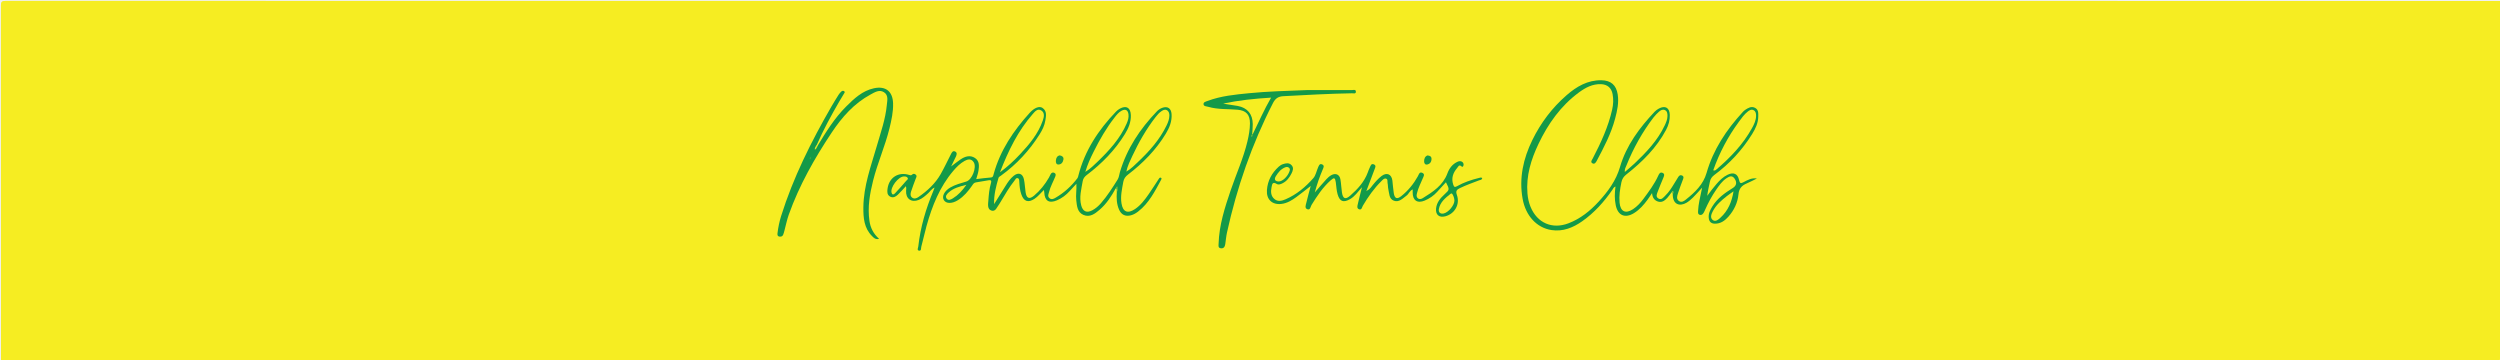
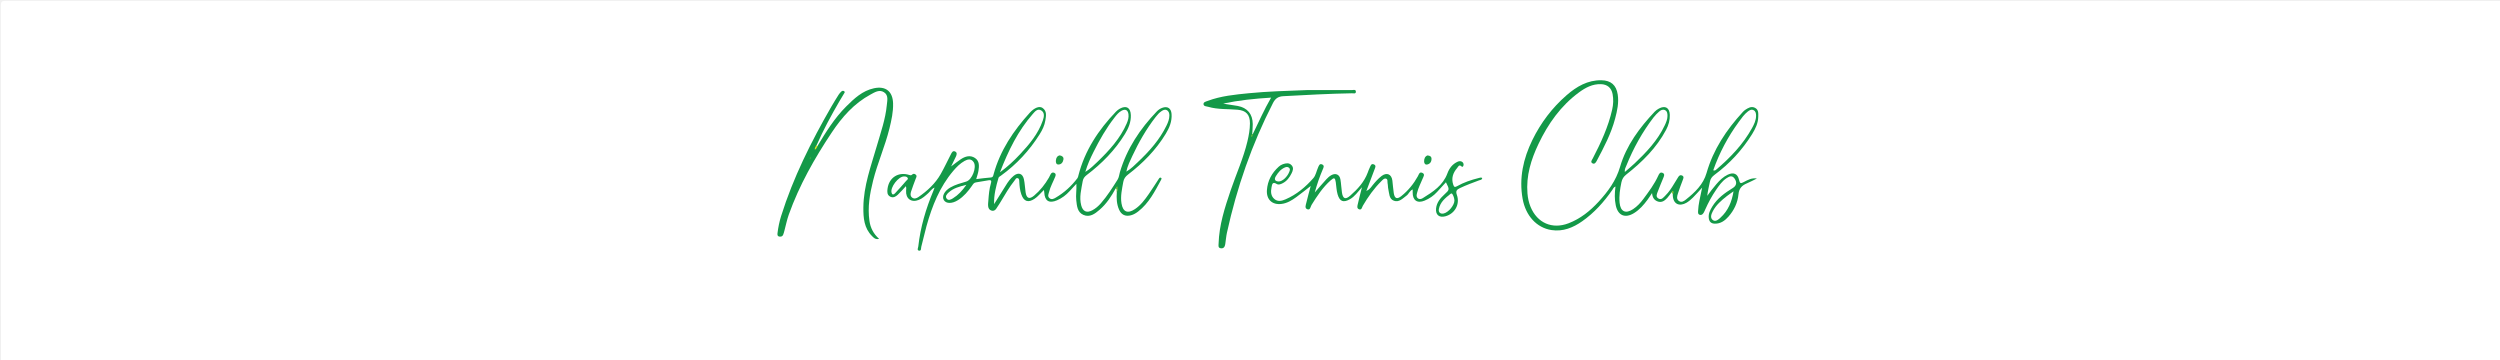
<svg xmlns="http://www.w3.org/2000/svg" version="1.1" id="Layer_1" x="0px" y="0px" width="612px" height="88.08px" viewBox="0 0 612 88.08" enable-background="new 0 0 612 88.08" xml:space="preserve">
  <g>
-     <path fill-rule="evenodd" clip-rule="evenodd" fill="#F6ED22" d="M0.24,88.32c0-29,0.004-58-0.023-87   C0.216,0.42,0.42,0.218,1.32,0.218C204.96,0.241,408.601,0.24,612.24,0.24c0.224,0.415,0.113,0.864,0.113,1.295   c0.006,28.479,0.007,56.958,0.004,85.436c-0.001,1.634,0.182,1.466-1.482,1.466c-203.11,0.001-406.221,0.001-609.332-0.004   C1.109,88.434,0.658,88.541,0.24,88.32z" />
-     <path fill-rule="evenodd" clip-rule="evenodd" fill="#FEFEFE" d="M0.24,88.32c0.599-0.013,1.198-0.036,1.797-0.036   c202.769-0.002,405.537-0.002,608.305-0.002c1.897,0,1.897,0,1.897-1.896c0-28.716,0-57.431,0-86.146   c0.502,0.266,0.225,0.729,0.226,1.08c0.017,16.6,0.015,33.2,0.015,49.8c0,12.16-0.011,24.32,0.023,36.479   c0.002,0.822-0.162,0.983-0.983,0.983C408.08,88.56,204.64,88.561,1.2,88.546C0.889,88.546,0.456,88.816,0.24,88.32z" />
-     <path fill-rule="evenodd" clip-rule="evenodd" fill="#139948" d="M273.134,46.101c-1.053,1.942-2.252,3.781-3.942,5.239   c-1.142,0.985-2.403,1.957-3.984,1.262c-1.471-0.648-1.58-2.158-1.739-3.575c-0.142-1.263,0.107-2.521,0.03-4.037   c-0.657,0.713-1.16,1.253-1.656,1.799c-0.872,0.958-1.884,1.726-3.076,2.241c-1.934,0.836-3.021,0.169-3.13-1.913   c-0.008-0.15-0.038-0.299-0.08-0.611c-0.838,0.779-1.459,1.612-2.323,2.175c-1.547,1.009-2.61,0.647-3.216-1.111   c-0.342-0.992-0.444-2.021-0.494-3.062c-0.016-0.335,0.027-0.796-0.422-0.901c-0.378-0.088-0.516,0.305-0.708,0.544   c-1.329,1.659-2.377,3.501-3.47,5.314c-0.103,0.171-0.19,0.354-0.314,0.509c-0.549,0.679-0.866,1.961-1.969,1.554   c-0.984-0.364-0.758-1.584-0.691-2.464c0.105-1.391,0.215-2.794,0.614-4.143c0.176-0.596,0.154-0.927-0.608-0.782   c-1.02,0.193-2.045,0.357-3.072,0.514c-0.512,0.078-0.704,0.483-0.952,0.839c-0.946,1.351-1.992,2.606-3.409,3.497   c-1.456,0.915-2.912,0.909-3.466-0.003c-0.556-0.917,0.119-2.24,1.571-3.082c1.224-0.709,2.579-1.063,3.918-1.461   c1.421-0.424,2.619-3.492,1.816-4.739c-0.589-0.916-1.438-0.753-2.22-0.319c-1.095,0.607-1.975,1.493-2.779,2.442   c-3.33,3.93-5.179,8.586-6.542,13.47c-0.471,1.691-0.826,3.415-1.291,5.108c-0.096,0.349,0.051,1.083-0.593,0.947   c-0.512-0.108-0.179-0.678-0.139-1.036c0.529-4.722,1.855-9.229,3.69-13.596c0.089-0.214,0.161-0.436,0.296-0.804   c-0.769,0.332-1.073,0.946-1.543,1.366c-0.717,0.64-1.418,1.301-2.329,1.66c-1.827,0.721-3.22-0.298-3.1-2.266   c0.02-0.314,0.091-0.627-0.047-1.104c-0.66,0.709-1.284,1.457-1.993,2.112c-0.5,0.461-1.127,0.835-1.853,0.452   c-0.787-0.416-0.745-1.184-0.656-1.901c0.343-2.774,2.674-4.258,5.331-3.403c0.25,0.081,0.44,0.15,0.646-0.053   c0.311-0.304,0.634-0.305,0.95-0.009c0.358,0.335,0.092,0.662-0.026,0.985c-0.382,1.049-0.804,2.086-1.138,3.151   c-0.152,0.484-0.229,1.074,0.242,1.453c0.518,0.416,1.095,0.199,1.561-0.121c2.186-1.509,4.122-3.287,5.448-5.616   c0.908-1.594,1.68-3.266,2.523-4.897c0.202-0.39,0.442-0.881,0.978-0.653c0.586,0.249,0.443,0.786,0.236,1.241   c-0.323,0.711-0.68,1.407-1.18,2.433c0.986-0.737,1.646-1.282,2.357-1.752c1.093-0.722,2.306-1.096,3.483-0.319   c1.135,0.75,1.032,1.994,0.848,3.159c-0.104,0.66-0.348,1.298-0.546,2.011c1.207-0.139,2.382-0.313,3.564-0.395   c0.581-0.041,0.599-0.444,0.698-0.806c1.593-5.813,4.854-10.645,8.851-15.041c1.105-1.215,2.348-1.714,3.113-1.189   c1.131,0.776,0.876,1.944,0.703,3.056c-0.194,1.248-0.742,2.358-1.405,3.412c-2.499,3.97-5.633,7.349-9.439,10.099   c-0.224,0.162-0.554,0.318-0.619,0.539c-0.602,2.083-1.169,4.179-1.084,6.452c0.947-1.509,1.908-3.008,2.836-4.527   c0.545-0.894,1.139-1.74,1.956-2.406c1.123-0.915,2.185-0.598,2.5,0.825c0.232,1.047,0.257,2.138,0.416,3.204   c0.225,1.503,0.914,1.796,2.077,0.823c1.482-1.239,2.671-2.742,3.638-4.417c0.14-0.242,0.255-0.498,0.376-0.75   c0.204-0.426,0.535-0.625,0.968-0.402c0.395,0.203,0.344,0.556,0.193,0.933c-0.504,1.258-1.192,2.445-1.518,3.773   c-0.119,0.485-0.404,1.01,0.085,1.459c0.542,0.497,1.118,0.155,1.555-0.102c2.088-1.227,3.853-2.839,5.319-4.768   c0.137-0.18,0.178-0.439,0.237-0.669c1.557-6.095,4.896-11.141,9.197-15.617c0.272-0.284,0.597-0.539,0.941-0.729   c1.583-0.875,2.629-0.244,2.696,1.567c0.063,1.718-0.571,3.212-1.436,4.624c-2.433,3.973-5.646,7.235-9.338,10.035   c-0.554,0.42-0.898,0.865-1.01,1.527c-0.331,1.963-0.896,3.911-0.364,5.926c0.394,1.489,1.336,1.925,2.7,1.207   c0.82-0.431,1.514-1.038,2.125-1.737c1.558-1.784,2.814-3.78,4.076-5.773c0.353-0.557,0.387-1.209,0.566-1.818   c1.7-5.772,4.934-10.612,9.062-14.908c0.365-0.379,0.797-0.664,1.292-0.85c1.307-0.49,2.195,0.107,2.296,1.499   c0.131,1.806-0.523,3.374-1.428,4.861c-2.4,3.948-5.585,7.181-9.232,9.972c-0.647,0.495-1.023,1.018-1.166,1.827   c-0.306,1.731-0.719,3.449-0.434,5.223c0.337,2.104,1.503,2.603,3.29,1.408c1.425-0.953,2.43-2.307,3.39-3.687   c0.844-1.213,1.631-2.466,2.445-3.701c0.133-0.202,0.283-0.442,0.56-0.274c0.224,0.135,0.092,0.343-0.004,0.521   c-1.522,2.813-2.967,5.681-5.576,7.708c-0.542,0.422-1.122,0.771-1.789,0.946c-1.358,0.355-2.354-0.119-2.919-1.414   c-0.592-1.355-0.636-2.789-0.54-4.237C273.545,46.29,273.533,46.246,273.134,46.101z" />
-     <path fill-rule="evenodd" clip-rule="evenodd" fill="#139948" d="M409.215,47.058c-0.362,0.477-0.688,0.989-1.096,1.422   c-0.589,0.624-1.272,1.163-2.212,0.872c-0.961-0.297-1.401-1.006-1.483-2.096c-0.369,0.549-0.718,1.112-1.111,1.644   c-0.932,1.26-1.954,2.435-3.308,3.268c-2.178,1.339-3.933,0.606-4.465-1.891c-0.319-1.5-0.286-3.019-0.065-4.62   c-0.467,0.152-0.58,0.544-0.783,0.837c-2.043,2.946-4.411,5.59-7.355,7.66c-2.247,1.581-4.713,2.592-7.53,2.165   c-3.619-0.548-6.329-3.505-7.07-7.644c-0.91-5.082,0.159-9.852,2.39-14.41c2.063-4.216,4.858-7.907,8.399-10.978   c2.417-2.096,5.13-3.703,8.505-3.641c2.338,0.042,3.63,1.18,3.986,3.483c0.313,2.027-0.124,3.977-0.639,5.915   c-0.973,3.66-2.72,6.984-4.483,10.3c-0.23,0.436-0.54,0.947-1.087,0.622c-0.53-0.315-0.1-0.796,0.088-1.156   c1.99-3.835,3.807-7.739,4.762-11.985c0.284-1.262,0.347-2.531,0.102-3.806c-0.29-1.515-1.29-2.36-2.833-2.417   c-2.081-0.076-3.809,0.851-5.398,2.021c-4.453,3.281-7.551,7.662-9.902,12.594c-1.826,3.827-3.062,7.809-2.706,12.135   c0.092,1.124,0.319,2.213,0.746,3.257c1.625,3.974,5.295,5.586,9.306,4.051c2.901-1.111,5.272-3.01,7.346-5.266   c2.302-2.503,4.275-5.142,5.274-8.562c1.529-5.232,4.753-9.548,8.465-13.484c0.297-0.314,0.671-0.579,1.054-0.783   c1.532-0.818,2.591-0.185,2.652,1.541c0.047,1.317-0.298,2.53-0.907,3.679c-2.354,4.436-5.851,7.867-9.736,10.931   c-0.683,0.538-1.036,1.103-1.207,1.934c-0.341,1.654-0.602,3.309-0.437,4.995c0.213,2.173,1.474,2.759,3.29,1.56   c1.015-0.67,1.83-1.561,2.545-2.522c1.333-1.795,2.674-3.592,3.613-5.643c0.202-0.443,0.452-0.977,1.039-0.74   c0.7,0.283,0.363,0.859,0.176,1.33c-0.428,1.074-0.905,2.13-1.3,3.217c-0.208,0.572-0.6,1.289,0.122,1.732   c0.773,0.475,1.241-0.243,1.711-0.699c0.867-0.841,1.517-1.852,2.136-2.882c0.33-0.548,0.68-1.083,1.005-1.633   c0.233-0.395,0.545-0.619,0.985-0.389c0.487,0.254,0.302,0.656,0.158,1.041c-0.416,1.122-0.861,2.235-1.212,3.378   c-0.18,0.588-0.407,1.294,0.216,1.779c0.651,0.509,1.283,0.046,1.744-0.32c2.204-1.756,4.249-3.681,5.058-6.509   c1.646-5.752,4.856-10.561,8.854-14.908c0.188-0.205,0.394-0.407,0.626-0.557c0.71-0.458,1.448-0.926,2.333-0.509   c0.953,0.45,0.857,1.368,0.844,2.194c-0.025,1.573-0.688,2.948-1.494,4.246c-2.433,3.915-5.512,7.25-9.214,9.988   c-0.635,0.469-0.988,0.963-1.137,1.707c-0.225,1.128-0.511,2.243-0.644,3.439c0.712-1.01,1.466-1.958,2.251-2.881   c0.782-0.92,1.641-1.757,2.74-2.289c1.432-0.692,2.469-0.266,2.797,1.282c0.196,0.926,0.465,0.873,1.166,0.5   c0.967-0.514,1.951-1.057,3.206-0.861c-0.816,0.399-1.616,0.84-2.454,1.19c-1.221,0.51-1.924,1.222-2.061,2.692   c-0.192,2.053-1.088,3.926-2.481,5.485c-0.868,0.971-1.896,1.718-3.305,1.693c-0.923-0.017-1.389-0.499-1.487-1.386   c-0.118-1.06,0.333-1.939,0.861-2.806c1.226-2.012,3.065-3.334,5.021-4.536c0.922-0.566,1.069-1.394,0.44-2.307   c-0.607-0.882-1.293-0.542-1.97-0.098c-1.098,0.719-1.818,1.786-2.547,2.836c-1.05,1.515-1.908,3.139-2.664,4.816   c-0.115,0.255-0.216,0.519-0.359,0.756c-0.213,0.354-0.49,0.687-0.955,0.569c-0.516-0.131-0.457-0.601-0.439-0.99   c0.074-1.645,0.492-3.232,0.815-4.837c0.038-0.189,0.08-0.379,0.177-0.838c-0.864,0.939-1.526,1.713-2.248,2.425   c-0.479,0.474-1.003,0.934-1.581,1.272c-1.663,0.974-3.382,0.46-3.367-2.092C409.556,47.293,409.691,47.006,409.215,47.058z" />
-     <path fill-rule="evenodd" clip-rule="evenodd" fill="#139948" d="M200.115,35.747c2.069-3.424,4.172-6.829,7.026-9.674   c1.957-1.951,3.983-3.868,6.816-4.468c2.862-0.607,4.587,0.768,4.669,3.698c0.059,2.092-0.395,4.129-0.891,6.148   c-1.068,4.346-2.919,8.449-4.006,12.79c-0.81,3.233-1.368,6.485-0.889,9.838c0.243,1.703,0.976,3.148,2.362,4.392   c-0.923,0.224-1.331-0.284-1.727-0.68c-1.953-1.949-2.144-4.444-2.123-7.008c0.045-5.287,1.886-10.174,3.326-15.154   c0.942-3.257,2.089-6.468,2.409-9.877c0.107-1.141,0.476-2.446-0.712-3.187c-1.132-0.707-2.244,0.021-3.252,0.565   c-4.054,2.187-7.007,5.546-9.507,9.299c-4.216,6.327-7.958,12.921-10.523,20.115c-0.455,1.274-0.713,2.618-1.068,3.928   c-0.094,0.346-0.179,0.697-0.322,1.023c-0.167,0.38-0.513,0.48-0.903,0.42c-0.492-0.075-0.514-0.456-0.469-0.821   c0.177-1.429,0.457-2.839,0.889-4.214c2.96-9.424,7.349-18.193,12.265-26.719c0.579-1.003,1.188-1.989,1.807-2.969   c0.188-0.298,0.431-0.573,0.695-0.809c0.175-0.156,0.447-0.221,0.668-0.053c0.285,0.216,0.048,0.429-0.06,0.615   c-0.36,0.622-0.748,1.228-1.109,1.85c-2.024,3.487-3.948,7.025-5.566,10.724c-0.079,0.09-0.089,0.181,0.009,0.26   C199.988,35.826,200.055,35.809,200.115,35.747z" />
-     <path fill-rule="evenodd" clip-rule="evenodd" fill="#139A48" d="M334.482,46.765c0.874-0.438,1.148-0.938,1.486-1.36   c0.679-0.845,1.389-1.666,2.249-2.321c1.259-0.958,2.429-0.457,2.635,1.103c0.136,1.029,0.174,2.073,0.344,3.096   c0.221,1.335,0.789,1.569,1.861,0.709c1.665-1.338,3.005-2.972,4.04-4.849c0.235-0.428,0.377-1.143,1.067-0.843   c0.773,0.336,0.29,0.952,0.097,1.431c-0.462,1.146-1.062,2.238-1.354,3.451c-0.112,0.465-0.271,0.948,0.168,1.338   c0.408,0.362,0.877,0.196,1.233-0.024c2.479-1.536,4.927-3.104,6.014-6.045c0.47-1.272,1.259-2.324,2.553-2.883   c0.713-0.308,1.414,0.069,1.415,0.726c0,0.307-0.221,0.708-0.455,0.483c-0.667-0.64-0.857,0.033-1.119,0.339   c-1.02,1.192-1.493,2.521-0.957,4.101c0.184,0.539,0.359,0.683,0.908,0.372c1.678-0.951,3.492-1.563,5.361-2.022   c0.268-0.066,0.531-0.2,0.812,0.002c-0.017,0.501-0.47,0.471-0.766,0.582c-1.569,0.592-3.143,1.16-4.662,1.883   c-0.829,0.395-1.106,0.736-0.763,1.7c0.813,2.273-0.525,4.617-2.839,5.218c-1.525,0.396-2.43-0.396-2.256-1.947   c0.163-1.455,1.03-2.476,2.046-3.412c1.278-1.178,1.279-1.177,0.369-2.98c-0.739,0.809-1.454,1.596-2.175,2.378   c-0.852,0.928-1.87,1.629-3.025,2.112c-1.821,0.761-2.979-0.049-2.946-2.031c0.004-0.198,0.001-0.397,0.001-0.704   c-0.751,0.334-0.952,1.11-1.509,1.517c-0.926,0.676-1.803,1.702-3.065,1.258c-1.253-0.441-1.139-1.801-1.394-2.858   c-0.11-0.463-0.064-0.963-0.173-1.426c-0.092-0.397,0.129-1.003-0.422-1.138c-0.453-0.111-0.799,0.323-1.103,0.623   c-1.804,1.783-3.25,3.836-4.531,6.017c-0.216,0.368-0.27,1.106-0.92,0.87c-0.647-0.235-0.395-0.899-0.291-1.377   c0.269-1.229,0.602-2.445,0.997-4.021c-1.072,1.206-1.784,2.271-2.927,2.918c-1.623,0.918-2.52,0.596-3.041-1.185   c-0.283-0.968-0.3-1.971-0.445-2.957c-0.165-1.115-0.394-1.225-1.235-0.481c-1.939,1.711-3.341,3.853-4.695,6.03   c-0.262,0.422-0.294,1.336-1.034,1.064c-0.723-0.266-0.369-1.049-0.243-1.596c0.303-1.312,0.676-2.606,1.072-4.105   c-1.271,0.987-2.37,1.882-3.514,2.717c-1.101,0.804-2.261,1.515-3.661,1.683c-2.265,0.271-3.705-1.099-3.547-3.375   c0.16-2.316,1.193-4.201,2.888-5.741c0.288-0.263,0.646-0.494,1.014-0.616c0.729-0.243,1.511-0.416,2.127,0.25   c0.601,0.647,0.315,1.367-0.006,2.013c-0.486,0.974-1.12,1.849-2.122,2.372c-0.469,0.243-1.023,0.497-1.488,0.212   c-1.088-0.668-1.145,0.115-1.288,0.819c-0.218,1.07-0.175,2.127,0.714,2.873c0.839,0.706,1.83,0.447,2.727,0.06   c2.693-1.163,4.901-3.012,6.803-5.19c0.598-0.684,0.76-1.74,1.155-2.611c0.188-0.415,0.355-1.027,0.999-0.738   c0.627,0.281,0.319,0.809,0.136,1.24c-0.746,1.761-1.389,3.557-1.946,5.624c1.046-1.198,1.93-2.245,2.855-3.254   c0.347-0.378,0.752-0.737,1.197-0.983c1.066-0.59,2.015-0.162,2.225,1.029c0.188,1.058,0.212,2.144,0.373,3.208   c0.234,1.548,0.844,1.819,2.029,0.777c1.805-1.588,3.44-3.343,4.295-5.669c0.151-0.412,0.301-0.828,0.495-1.221   c0.2-0.406,0.328-1.032,0.983-0.768c0.645,0.259,0.356,0.77,0.184,1.222C335.858,43.108,335.234,44.773,334.482,46.765z" />
-     <path fill-rule="evenodd" clip-rule="evenodd" fill="#139948" d="M320.194,22.042c3.105,0,6.904-0.008,10.703,0.014   c0.37,0.002,1.037-0.264,1.024,0.418c-0.01,0.557-0.609,0.355-0.977,0.361c-5.594,0.099-11.179,0.409-16.765,0.711   c-1.236,0.067-1.958,0.519-2.55,1.672c-5.172,10.08-8.842,20.684-11.27,31.732c-0.206,0.934-0.266,1.897-0.42,2.844   c-0.099,0.607-0.381,1.095-1.102,0.982c-0.693-0.108-0.537-0.68-0.523-1.144c0.135-4.535,1.514-8.793,2.953-13.03   c1.36-4.002,3.125-7.866,4.105-12.001c0.342-1.443,0.606-2.894,0.617-4.379c0.015-2.145-0.923-3.177-3.049-3.363   c-2.379-0.209-4.796-0.028-7.131-0.702c-0.451-0.13-1.117-0.103-1.185-0.619c-0.073-0.552,0.583-0.674,1.017-0.837   c3.255-1.222,6.683-1.543,10.101-1.881C310.316,22.367,314.911,22.248,320.194,22.042z" />
-     <path fill-rule="evenodd" clip-rule="evenodd" fill="#1C9D46" d="M259.427,38.032c0.636,0.119,0.99,0.443,0.904,1.002   c-0.104,0.679-0.508,1.238-1.241,1.239c-0.536,0.001-0.65-0.502-0.61-0.983C258.535,38.636,258.805,38.157,259.427,38.032z" />
-     <path fill-rule="evenodd" clip-rule="evenodd" fill="#169B47" d="M349.441,38.047c0.653,0.057,1.012,0.284,0.994,0.893   c-0.021,0.734-0.418,1.22-1.104,1.34c-0.466,0.082-0.707-0.324-0.71-0.765C348.617,38.847,348.834,38.286,349.441,38.047z" />
-     <path fill-rule="evenodd" clip-rule="evenodd" fill="#E2E625" d="M200.115,35.747c-0.136,0.342-0.252,0.699-0.639,0.913   c-0.085-0.497,0.201-0.812,0.443-1.143C199.984,35.594,200.05,35.67,200.115,35.747z" />
-     <path fill-rule="evenodd" clip-rule="evenodd" fill="#74BE37" d="M273.134,46.101c0.073-0.133,0.114-0.313,0.226-0.388   c0.23-0.154,0.241,0.069,0.237,0.208c-0.011,0.386,0.016,0.781-0.197,1.134C273.241,46.757,273.496,46.343,273.134,46.101z" />
-     <path fill-rule="evenodd" clip-rule="evenodd" fill="#89C534" d="M409.215,47.058c0.064-0.188,0.212-0.432,0.378-0.264   c0.209,0.211,0.055,0.515-0.108,0.75C409.395,47.382,409.305,47.22,409.215,47.058z" />
-     <path fill-rule="evenodd" clip-rule="evenodd" fill="#F7EE22" d="M275.721,42.013c0.313-1.443,0.907-2.612,1.457-3.792   c1.57-3.369,3.406-6.582,5.684-9.53c0.416-0.539,0.855-1.055,1.421-1.443c0.403-0.276,0.847-0.535,1.333-0.292   c0.521,0.261,0.654,0.795,0.65,1.328c-0.006,0.896-0.342,1.713-0.728,2.504c-1.67,3.426-4.165,6.212-6.896,8.802   C277.766,40.42,276.922,41.313,275.721,42.013z" />
-     <path fill-rule="evenodd" clip-rule="evenodd" fill="#F7EE22" d="M265.687,42.088c0.533-1.83,1.249-3.374,2.008-4.892   c1.48-2.961,3.116-5.833,5.162-8.451c0.491-0.627,0.989-1.26,1.713-1.645c0.928-0.493,1.552-0.168,1.682,0.878   c0.096,0.773-0.108,1.491-0.415,2.202c-1.599,3.708-4.26,6.608-7.105,9.364C267.832,40.417,266.929,41.301,265.687,42.088z" />
-     <path fill-rule="evenodd" clip-rule="evenodd" fill="#F7EE22" d="M244.791,42.177c2.073-5.351,4.427-10.156,8.021-14.262   c0.534-0.61,1.193-1.455,2.107-0.864c0.864,0.557,0.667,1.552,0.373,2.41c-1.117,3.259-3.272,5.832-5.576,8.29   C248.282,39.281,246.761,40.729,244.791,42.177z" />
-     <path fill-rule="evenodd" clip-rule="evenodd" fill="#F3ED23" d="M221.321,43.193c0.334-0.015,0.68,0.055,0.856,0.326   c0.24,0.369-0.179,0.563-0.36,0.772c-0.878,1.021-1.774,2.026-2.695,3.009c-0.282,0.301-0.673,0.546-0.863-0.127   C217.883,45.846,219.952,43.16,221.321,43.193z" />
-     <path fill-rule="evenodd" clip-rule="evenodd" fill="#F3EC23" d="M236.576,45.235c-1.029,1.464-2.024,2.531-3.292,3.31   c-0.462,0.283-1.091,0.643-1.523,0.099c-0.485-0.612,0.067-1.158,0.488-1.543C233.394,46.054,234.843,45.679,236.576,45.235z" />
-     <path fill-rule="evenodd" clip-rule="evenodd" fill="#F7EE22" d="M397.752,42.104c-0.069-0.724,0.208-1.134,0.382-1.565   c1.707-4.242,3.9-8.212,6.691-11.84c0.386-0.502,0.849-0.954,1.322-1.377c0.396-0.354,0.903-0.618,1.429-0.369   c0.584,0.276,0.629,0.876,0.622,1.451c-0.01,0.82-0.326,1.556-0.667,2.279c-1.735,3.686-4.482,6.575-7.388,9.333   C399.424,40.699,398.649,41.323,397.752,42.104z" />
-     <path fill-rule="evenodd" clip-rule="evenodd" fill="#F7EE22" d="M419.4,41.686c1.509-4.276,3.594-8.216,6.258-11.845   c0.662-0.902,1.296-1.832,2.191-2.529c0.415-0.324,0.888-0.618,1.427-0.341c0.525,0.269,0.608,0.791,0.612,1.338   c0.006,1.126-0.476,2.109-0.99,3.043c-2.21,4.017-5.341,7.253-8.799,10.201C419.907,41.718,419.698,41.809,419.4,41.686z" />
-     <path fill-rule="evenodd" clip-rule="evenodd" fill="#F6EE22" d="M424.367,46.832c-0.403,2.521-1.32,4.768-3.221,6.475   c-0.514,0.461-1.209,1.096-1.886,0.532c-0.673-0.559-0.325-1.415,0.02-2.093c0.797-1.563,2.101-2.679,3.453-3.738   C423.261,47.595,423.821,47.223,424.367,46.832z" />
-     <path fill-rule="evenodd" clip-rule="evenodd" fill="#39A841" d="M198.549,38.381c0.047,0.296-0.009,0.518-0.289,0.605   C198.069,38.638,198.384,38.532,198.549,38.381z" />
-     <path fill-rule="evenodd" clip-rule="evenodd" fill="#F5ED22" d="M356.042,49.124c-0.026,1.148-1.465,2.871-2.616,3.134   c-0.817,0.187-1.354-0.276-1.19-1.113c0.331-1.691,1.594-2.693,2.848-3.689c0.289-0.229,0.424-0.022,0.54,0.192   C355.87,48.107,356.03,48.596,356.042,49.124z" />
-     <path fill-rule="evenodd" clip-rule="evenodd" fill="#F3ED23" d="M313.02,44.426c-0.896-0.019-1.175-0.521-0.689-1.3   c0.555-0.888,1.19-1.705,2.2-2.13c0.35-0.148,0.687-0.204,1.01,0.065c0.36,0.301,0.208,0.631,0.082,0.978   C315.169,43.285,313.913,44.444,313.02,44.426z" />
-     <path fill-rule="evenodd" clip-rule="evenodd" fill="#F6EE22" d="M306.54,32.864c0.047-0.833,0.14-1.666,0.132-2.499   c-0.021-2.433-1.297-3.98-3.687-4.432c-1.167-0.221-2.355-0.325-3.538-0.581c3.782-0.798,7.604-1.202,11.72-1.452   c-1.741,2.995-3.038,6-4.487,8.933C306.634,32.844,306.587,32.854,306.54,32.864z" />
-     <path fill-rule="evenodd" clip-rule="evenodd" fill="#65B83A" d="M306.54,32.864c0.043-0.03,0.09-0.04,0.141-0.03   c-0.008,0.266-0.033,0.525-0.271,0.708C306.089,33.244,306.32,33.055,306.54,32.864z" />
+     <path fill="#FFFFFF" d="M0.24,88.319c0-29,0.004-58-0.023-87C0.216,0.42,0.42,0.218,1.32,0.218   C204.96,0.241,408.601,0.24,612.24,0.24c0.224,0.415,0.112,0.864,0.112,1.295c0.007,28.479,0.008,56.958,0.005,85.437   c-0.001,1.633,0.182,1.465-1.482,1.465c-203.11,0.002-406.221,0.002-609.332-0.004C1.109,88.435,0.658,88.541,0.24,88.319z" />
+     <path fill="#FEFEFE" d="M0.24,88.319c0.599-0.012,1.198-0.035,1.797-0.035c202.769-0.002,405.537-0.002,608.305-0.002   c1.897,0,1.897,0,1.897-1.896c0-28.716,0-57.431,0-86.146c0.502,0.266,0.225,0.729,0.226,1.08c0.018,16.6,0.016,33.2,0.016,49.8   c0,12.16-0.012,24.32,0.022,36.479c0.002,0.822-0.162,0.983-0.983,0.983C408.08,88.56,204.64,88.562,1.2,88.546   C0.889,88.546,0.456,88.815,0.24,88.319z" />
+     <path fill="#139948" d="M273.134,46.101c-1.053,1.942-2.252,3.781-3.942,5.239c-1.142,0.985-2.403,1.957-3.984,1.263   c-1.471-0.648-1.58-2.158-1.739-3.576c-0.142-1.262,0.107-2.521,0.03-4.036c-0.657,0.713-1.16,1.253-1.656,1.799   c-0.872,0.958-1.884,1.726-3.076,2.241c-1.934,0.836-3.021,0.169-3.13-1.913c-0.008-0.15-0.038-0.3-0.08-0.611   c-0.838,0.779-1.459,1.612-2.323,2.175c-1.547,1.01-2.61,0.647-3.216-1.111c-0.342-0.991-0.444-2.021-0.494-3.062   c-0.016-0.335,0.027-0.796-0.422-0.901c-0.378-0.088-0.516,0.305-0.708,0.544c-1.329,1.659-2.377,3.5-3.47,5.314   c-0.103,0.171-0.19,0.354-0.314,0.509c-0.549,0.68-0.866,1.961-1.969,1.555c-0.984-0.364-0.758-1.584-0.691-2.465   c0.105-1.391,0.215-2.793,0.614-4.143c0.176-0.596,0.154-0.927-0.608-0.782c-1.02,0.193-2.045,0.357-3.072,0.514   c-0.512,0.078-0.704,0.482-0.952,0.839c-0.946,1.351-1.992,2.606-3.409,3.497c-1.456,0.914-2.912,0.908-3.466-0.004   c-0.556-0.916,0.119-2.239,1.571-3.082c1.224-0.709,2.579-1.063,3.918-1.46c1.421-0.424,2.619-3.492,1.816-4.739   c-0.589-0.916-1.438-0.753-2.22-0.319c-1.095,0.607-1.975,1.493-2.779,2.442c-3.33,3.93-5.179,8.586-6.542,13.47   c-0.471,1.691-0.826,3.415-1.291,5.108c-0.096,0.349,0.051,1.083-0.593,0.947c-0.512-0.108-0.179-0.679-0.139-1.037   c0.529-4.722,1.855-9.229,3.69-13.596c0.089-0.214,0.161-0.436,0.296-0.804c-0.769,0.332-1.073,0.946-1.543,1.366   c-0.717,0.64-1.418,1.301-2.329,1.66c-1.827,0.721-3.22-0.299-3.1-2.267c0.02-0.313,0.091-0.627-0.047-1.104   c-0.66,0.709-1.284,1.456-1.993,2.112c-0.5,0.461-1.127,0.834-1.853,0.451c-0.787-0.416-0.745-1.184-0.656-1.9   c0.343-2.774,2.674-4.258,5.331-3.403c0.25,0.081,0.44,0.15,0.646-0.053c0.311-0.304,0.634-0.305,0.95-0.009   c0.358,0.335,0.092,0.662-0.026,0.985c-0.382,1.049-0.804,2.086-1.138,3.151c-0.152,0.483-0.229,1.073,0.242,1.452   c0.518,0.416,1.095,0.199,1.561-0.12c2.186-1.509,4.122-3.287,5.448-5.616c0.908-1.594,1.68-3.266,2.523-4.897   c0.202-0.39,0.442-0.881,0.978-0.653c0.586,0.249,0.443,0.786,0.236,1.241c-0.323,0.711-0.68,1.407-1.18,2.433   c0.986-0.737,1.646-1.282,2.357-1.752c1.093-0.722,2.306-1.096,3.483-0.319c1.135,0.75,1.032,1.994,0.848,3.159   c-0.104,0.66-0.348,1.298-0.546,2.011c1.207-0.139,2.382-0.313,3.564-0.395c0.581-0.041,0.599-0.444,0.698-0.806   c1.593-5.813,4.854-10.645,8.851-15.041c1.105-1.215,2.348-1.714,3.113-1.189c1.131,0.776,0.876,1.944,0.703,3.056   c-0.194,1.248-0.742,2.358-1.405,3.412c-2.499,3.97-5.633,7.349-9.439,10.099c-0.224,0.162-0.554,0.318-0.619,0.539   c-0.602,2.083-1.169,4.179-1.084,6.452c0.947-1.509,1.908-3.008,2.836-4.527c0.545-0.894,1.139-1.739,1.956-2.405   c1.123-0.915,2.185-0.598,2.5,0.825c0.232,1.047,0.257,2.138,0.416,3.203c0.225,1.504,0.914,1.797,2.077,0.824   c1.482-1.24,2.671-2.742,3.638-4.417c0.14-0.242,0.255-0.498,0.376-0.75c0.204-0.426,0.535-0.625,0.968-0.402   c0.395,0.203,0.344,0.556,0.193,0.933c-0.504,1.258-1.192,2.445-1.518,3.773c-0.119,0.484-0.404,1.01,0.085,1.459   c0.542,0.496,1.118,0.154,1.555-0.103c2.088-1.227,3.853-2.839,5.319-4.768c0.137-0.18,0.178-0.439,0.237-0.669   c1.557-6.095,4.896-11.141,9.197-15.617c0.272-0.284,0.597-0.539,0.941-0.729c1.583-0.875,2.629-0.244,2.696,1.567   c0.063,1.718-0.571,3.212-1.436,4.624c-2.433,3.973-5.646,7.235-9.338,10.035c-0.554,0.42-0.898,0.865-1.01,1.527   c-0.331,1.962-0.896,3.912-0.364,5.926c0.394,1.489,1.336,1.925,2.7,1.206c0.82-0.43,1.514-1.037,2.125-1.736   c1.558-1.784,2.814-3.779,4.076-5.773c0.353-0.557,0.387-1.209,0.566-1.818c1.7-5.772,4.934-10.612,9.062-14.908   c0.365-0.379,0.797-0.664,1.292-0.85c1.307-0.49,2.195,0.107,2.296,1.499c0.131,1.806-0.523,3.374-1.428,4.861   c-2.4,3.948-5.585,7.181-9.232,9.972c-0.647,0.495-1.023,1.018-1.166,1.828c-0.306,1.73-0.719,3.448-0.434,5.223   c0.337,2.104,1.503,2.604,3.29,1.408c1.425-0.953,2.43-2.308,3.39-3.688c0.844-1.213,1.631-2.466,2.445-3.701   c0.133-0.202,0.283-0.442,0.56-0.274c0.224,0.135,0.092,0.343-0.004,0.521c-1.522,2.813-2.967,5.681-5.576,7.708   c-0.542,0.422-1.122,0.771-1.789,0.946c-1.358,0.354-2.354-0.119-2.919-1.414c-0.592-1.354-0.636-2.789-0.54-4.237   C273.545,46.29,273.533,46.246,273.134,46.101z" />
+     <path fill="#139948" d="M409.215,47.058c-0.362,0.478-0.688,0.989-1.096,1.422c-0.589,0.625-1.272,1.164-2.212,0.873   c-0.961-0.297-1.401-1.006-1.483-2.097c-0.369,0.55-0.718,1.112-1.111,1.644c-0.932,1.261-1.953,2.436-3.308,3.269   c-2.178,1.339-3.933,0.606-4.465-1.892c-0.319-1.5-0.286-3.019-0.065-4.619c-0.467,0.152-0.58,0.544-0.782,0.837   c-2.043,2.946-4.411,5.59-7.355,7.659c-2.247,1.582-4.713,2.593-7.53,2.166c-3.619-0.549-6.329-3.506-7.069-7.645   c-0.91-5.082,0.158-9.852,2.39-14.41c2.063-4.216,4.858-7.907,8.399-10.978c2.417-2.096,5.13-3.703,8.505-3.641   c2.338,0.042,3.63,1.18,3.985,3.483c0.313,2.027-0.124,3.977-0.639,5.915c-0.973,3.66-2.72,6.984-4.483,10.3   c-0.229,0.437-0.54,0.947-1.087,0.622c-0.529-0.315-0.1-0.796,0.088-1.156c1.99-3.835,3.808-7.739,4.763-11.985   c0.284-1.262,0.347-2.531,0.102-3.806c-0.29-1.515-1.29-2.36-2.833-2.417c-2.081-0.076-3.809,0.851-5.397,2.021   c-4.453,3.281-7.552,7.662-9.902,12.594c-1.826,3.827-3.063,7.809-2.706,12.136c0.092,1.123,0.319,2.213,0.746,3.256   c1.625,3.975,5.295,5.586,9.306,4.052c2.901-1.111,5.272-3.011,7.347-5.267c2.302-2.502,4.274-5.142,5.273-8.562   c1.529-5.232,4.753-9.548,8.465-13.484c0.297-0.314,0.671-0.579,1.055-0.783c1.531-0.818,2.591-0.185,2.651,1.541   c0.047,1.317-0.298,2.53-0.907,3.679c-2.354,4.436-5.851,7.867-9.735,10.931c-0.684,0.538-1.036,1.103-1.207,1.934   c-0.341,1.654-0.603,3.31-0.438,4.996c0.213,2.172,1.475,2.758,3.29,1.56c1.016-0.67,1.83-1.562,2.545-2.522   c1.333-1.795,2.675-3.592,3.613-5.643c0.202-0.443,0.452-0.977,1.039-0.74c0.7,0.283,0.363,0.859,0.176,1.33   c-0.428,1.074-0.904,2.13-1.3,3.217c-0.208,0.572-0.6,1.289,0.122,1.732c0.773,0.475,1.241-0.243,1.711-0.699   c0.867-0.841,1.517-1.852,2.136-2.882c0.33-0.548,0.681-1.083,1.005-1.633c0.233-0.395,0.546-0.619,0.985-0.389   c0.487,0.254,0.302,0.656,0.158,1.041c-0.416,1.123-0.861,2.235-1.212,3.378c-0.181,0.588-0.407,1.293,0.216,1.778   c0.651,0.509,1.283,0.046,1.744-0.319c2.204-1.756,4.249-3.682,5.058-6.509c1.646-5.752,4.856-10.561,8.854-14.908   c0.188-0.205,0.394-0.407,0.626-0.557c0.71-0.458,1.448-0.926,2.333-0.509c0.953,0.45,0.856,1.368,0.844,2.194   c-0.025,1.573-0.688,2.948-1.494,4.246c-2.433,3.915-5.512,7.25-9.214,9.988c-0.635,0.469-0.988,0.963-1.137,1.707   c-0.226,1.128-0.511,2.243-0.645,3.438c0.712-1.01,1.466-1.957,2.251-2.881c0.782-0.919,1.642-1.756,2.74-2.289   c1.432-0.692,2.469-0.266,2.797,1.282c0.196,0.926,0.465,0.874,1.166,0.5c0.967-0.515,1.951-1.058,3.206-0.862   c-0.815,0.399-1.616,0.84-2.454,1.19c-1.221,0.51-1.924,1.223-2.061,2.692c-0.192,2.053-1.088,3.926-2.481,5.485   c-0.868,0.971-1.896,1.718-3.305,1.692c-0.923-0.017-1.389-0.499-1.487-1.386c-0.118-1.061,0.333-1.939,0.861-2.807   c1.226-2.012,3.064-3.334,5.021-4.535c0.922-0.566,1.069-1.395,0.44-2.307c-0.607-0.882-1.293-0.542-1.97-0.098   c-1.099,0.719-1.818,1.786-2.548,2.836c-1.05,1.515-1.907,3.14-2.663,4.815c-0.115,0.256-0.217,0.52-0.359,0.757   c-0.213,0.354-0.49,0.687-0.955,0.569c-0.516-0.132-0.457-0.602-0.438-0.99c0.073-1.646,0.491-3.232,0.814-4.838   c0.038-0.188,0.08-0.379,0.177-0.838c-0.863,0.939-1.525,1.713-2.248,2.426c-0.479,0.474-1.003,0.934-1.581,1.271   c-1.662,0.975-3.382,0.46-3.366-2.092C409.556,47.293,409.691,47.006,409.215,47.058z" />
+     <path fill="#139948" d="M200.115,35.747c2.069-3.424,4.172-6.829,7.026-9.674c1.957-1.951,3.983-3.868,6.816-4.468   c2.862-0.607,4.587,0.768,4.669,3.698c0.059,2.092-0.395,4.129-0.891,6.148c-1.068,4.346-2.919,8.449-4.006,12.79   c-0.81,3.232-1.368,6.484-0.889,9.838c0.243,1.703,0.976,3.148,2.362,4.393c-0.923,0.223-1.331-0.285-1.727-0.681   c-1.953-1.949-2.144-4.444-2.123-7.008c0.045-5.287,1.886-10.174,3.326-15.154c0.942-3.257,2.089-6.468,2.409-9.877   c0.107-1.141,0.476-2.446-0.712-3.187c-1.132-0.707-2.244,0.021-3.252,0.565c-4.054,2.187-7.007,5.546-9.507,9.299   c-4.216,6.327-7.958,12.921-10.523,20.115c-0.455,1.273-0.713,2.618-1.068,3.928c-0.094,0.346-0.179,0.697-0.322,1.023   c-0.167,0.38-0.513,0.48-0.903,0.42c-0.492-0.075-0.514-0.456-0.469-0.821c0.177-1.429,0.457-2.839,0.889-4.214   c2.96-9.424,7.349-18.193,12.265-26.719c0.579-1.003,1.188-1.989,1.807-2.969c0.188-0.298,0.431-0.573,0.695-0.809   c0.175-0.156,0.447-0.221,0.668-0.053c0.285,0.216,0.048,0.429-0.06,0.615c-0.36,0.622-0.748,1.228-1.109,1.85   c-2.024,3.487-3.948,7.025-5.566,10.724c-0.079,0.09-0.089,0.181,0.009,0.26C199.988,35.826,200.055,35.809,200.115,35.747z" />
+     <path fill="#139A48" d="M334.482,46.765c0.874-0.438,1.147-0.938,1.485-1.359c0.679-0.846,1.39-1.666,2.249-2.321   c1.259-0.958,2.429-0.457,2.635,1.103c0.137,1.029,0.175,2.073,0.345,3.096c0.221,1.335,0.789,1.569,1.86,0.709   c1.665-1.339,3.005-2.972,4.04-4.849c0.235-0.428,0.377-1.143,1.067-0.843c0.772,0.336,0.29,0.952,0.097,1.431   c-0.462,1.146-1.062,2.238-1.354,3.452c-0.112,0.465-0.271,0.947,0.168,1.338c0.408,0.361,0.877,0.195,1.232-0.024   c2.479-1.536,4.928-3.104,6.015-6.045c0.47-1.272,1.259-2.324,2.553-2.883c0.713-0.308,1.414,0.069,1.415,0.726   c0,0.307-0.221,0.708-0.455,0.483c-0.667-0.64-0.857,0.033-1.119,0.339c-1.02,1.192-1.493,2.521-0.957,4.101   c0.185,0.539,0.359,0.683,0.908,0.372c1.678-0.951,3.492-1.563,5.361-2.022c0.268-0.066,0.53-0.2,0.812,0.002   c-0.017,0.501-0.47,0.471-0.766,0.582c-1.569,0.592-3.144,1.161-4.662,1.883c-0.829,0.395-1.106,0.736-0.763,1.699   c0.813,2.273-0.525,4.617-2.84,5.219c-1.524,0.396-2.43-0.396-2.256-1.947c0.163-1.455,1.03-2.477,2.046-3.412   c1.278-1.178,1.279-1.177,0.369-2.979c-0.738,0.809-1.454,1.596-2.175,2.378c-0.852,0.928-1.87,1.629-3.025,2.111   c-1.82,0.762-2.979-0.049-2.945-2.03c0.004-0.198,0.001-0.397,0.001-0.704c-0.751,0.334-0.952,1.109-1.509,1.517   c-0.927,0.677-1.804,1.702-3.065,1.259c-1.253-0.441-1.139-1.802-1.394-2.858c-0.11-0.463-0.064-0.963-0.174-1.427   c-0.092-0.396,0.129-1.002-0.422-1.137c-0.453-0.111-0.799,0.323-1.103,0.623c-1.805,1.783-3.25,3.837-4.531,6.017   c-0.216,0.369-0.27,1.106-0.92,0.871c-0.647-0.235-0.396-0.899-0.291-1.377c0.269-1.229,0.602-2.445,0.997-4.021   c-1.072,1.206-1.784,2.271-2.927,2.918c-1.623,0.918-2.521,0.596-3.041-1.186c-0.283-0.967-0.301-1.971-0.445-2.957   c-0.165-1.114-0.394-1.225-1.235-0.48c-1.938,1.711-3.341,3.854-4.694,6.03c-0.263,0.422-0.294,1.336-1.034,1.063   c-0.723-0.266-0.369-1.049-0.243-1.596c0.303-1.313,0.676-2.605,1.072-4.105c-1.271,0.987-2.37,1.883-3.515,2.718   c-1.101,0.804-2.261,1.515-3.66,1.683c-2.266,0.271-3.705-1.099-3.548-3.375c0.16-2.316,1.193-4.201,2.889-5.741   c0.288-0.263,0.646-0.494,1.014-0.616c0.729-0.243,1.511-0.416,2.127,0.25c0.602,0.647,0.315,1.367-0.006,2.013   c-0.486,0.974-1.12,1.849-2.122,2.372c-0.469,0.243-1.023,0.497-1.488,0.212c-1.088-0.668-1.145,0.115-1.288,0.818   c-0.218,1.07-0.175,2.127,0.715,2.873c0.839,0.707,1.829,0.447,2.727,0.061c2.693-1.163,4.901-3.012,6.803-5.19   c0.599-0.684,0.76-1.74,1.155-2.611c0.188-0.415,0.354-1.027,0.999-0.738c0.627,0.281,0.319,0.809,0.136,1.24   c-0.746,1.761-1.389,3.557-1.946,5.624c1.047-1.198,1.931-2.245,2.855-3.254c0.347-0.378,0.752-0.737,1.197-0.983   c1.065-0.59,2.015-0.162,2.225,1.029c0.188,1.058,0.212,2.144,0.373,3.208c0.234,1.548,0.844,1.819,2.029,0.776   c1.805-1.588,3.439-3.343,4.295-5.668c0.15-0.412,0.301-0.828,0.495-1.221c0.2-0.406,0.328-1.032,0.982-0.768   c0.646,0.259,0.356,0.77,0.185,1.222C335.858,43.108,335.234,44.772,334.482,46.765z" />
+     <path fill="#139948" d="M320.194,22.042c3.104,0,6.903-0.008,10.703,0.014c0.369,0.002,1.036-0.264,1.023,0.418   c-0.01,0.557-0.609,0.355-0.977,0.361c-5.595,0.099-11.18,0.409-16.766,0.711c-1.235,0.067-1.958,0.519-2.55,1.672   c-5.172,10.08-8.842,20.684-11.27,31.732c-0.206,0.934-0.266,1.896-0.42,2.844c-0.099,0.607-0.381,1.096-1.102,0.982   c-0.693-0.108-0.537-0.68-0.523-1.145c0.135-4.535,1.514-8.793,2.953-13.029c1.36-4.002,3.125-7.867,4.105-12.001   c0.342-1.443,0.606-2.894,0.617-4.379c0.015-2.145-0.923-3.177-3.049-3.363c-2.379-0.209-4.796-0.028-7.131-0.702   c-0.451-0.13-1.117-0.103-1.185-0.619c-0.073-0.552,0.583-0.674,1.017-0.837c3.255-1.222,6.683-1.543,10.101-1.881   C310.316,22.367,314.911,22.248,320.194,22.042z" />
+     <path fill="#1C9D46" d="M259.427,38.032c0.636,0.119,0.99,0.443,0.904,1.002c-0.104,0.679-0.508,1.238-1.241,1.239   c-0.536,0.001-0.65-0.502-0.61-0.983C258.535,38.636,258.805,38.157,259.427,38.032z" />
+     <path fill="#169B47" d="M349.441,38.047c0.652,0.057,1.012,0.284,0.993,0.893c-0.021,0.734-0.418,1.22-1.104,1.34   c-0.466,0.082-0.707-0.324-0.71-0.765C348.617,38.847,348.834,38.286,349.441,38.047z" />
+     <path fill="#E2E625" d="M200.115,35.747c-0.136,0.342-0.252,0.699-0.639,0.913c-0.085-0.497,0.201-0.812,0.443-1.143   C199.984,35.594,200.05,35.67,200.115,35.747z" />
+     <path fill="#74BE37" d="M273.134,46.101c0.073-0.133,0.114-0.313,0.226-0.388c0.23-0.153,0.241,0.069,0.237,0.208   c-0.011,0.387,0.016,0.781-0.197,1.135C273.241,46.757,273.496,46.343,273.134,46.101z" />
+     <path fill="#89C534" d="M409.215,47.058c0.064-0.188,0.212-0.432,0.378-0.264c0.209,0.211,0.056,0.516-0.107,0.75   C409.395,47.382,409.305,47.22,409.215,47.058z" />
+     <path fill="#FFFFFF" d="M275.721,42.013c0.313-1.443,0.907-2.612,1.457-3.792c1.57-3.369,3.406-6.582,5.684-9.53   c0.416-0.539,0.855-1.055,1.421-1.443c0.403-0.276,0.847-0.535,1.333-0.292c0.521,0.261,0.654,0.795,0.65,1.328   c-0.006,0.896-0.342,1.713-0.728,2.504c-1.67,3.426-4.165,6.212-6.896,8.802C277.766,40.42,276.922,41.313,275.721,42.013z" />
+     <path fill="#FFFFFF" d="M265.687,42.088c0.533-1.83,1.249-3.374,2.008-4.892c1.48-2.961,3.116-5.833,5.162-8.451   c0.491-0.627,0.989-1.26,1.713-1.645c0.928-0.493,1.552-0.168,1.682,0.878c0.096,0.773-0.108,1.491-0.415,2.202   c-1.599,3.708-4.26,6.608-7.105,9.364C267.832,40.417,266.929,41.301,265.687,42.088z" />
+     <path fill="#FFFFFF" d="M244.791,42.177c2.073-5.351,4.427-10.156,8.021-14.262c0.534-0.61,1.193-1.455,2.107-0.864   c0.864,0.557,0.667,1.552,0.373,2.41c-1.117,3.259-3.272,5.832-5.576,8.29C248.282,39.281,246.761,40.729,244.791,42.177z" />
+     <path fill="#FFFFFF" d="M221.321,43.193c0.334-0.015,0.68,0.055,0.856,0.326c0.24,0.369-0.179,0.563-0.36,0.772   c-0.878,1.021-1.774,2.026-2.695,3.009c-0.282,0.301-0.673,0.547-0.863-0.127C217.883,45.847,219.952,43.16,221.321,43.193z" />
+     <path fill="#FFFFFF" d="M236.576,45.235c-1.029,1.464-2.024,2.531-3.292,3.31c-0.462,0.283-1.091,0.644-1.523,0.099   c-0.485-0.611,0.067-1.158,0.488-1.543C233.394,46.054,234.843,45.679,236.576,45.235z" />
+     <path fill="#FFFFFF" d="M397.752,42.104c-0.069-0.724,0.208-1.134,0.382-1.565c1.707-4.242,3.9-8.212,6.691-11.84   c0.386-0.502,0.849-0.954,1.322-1.377c0.396-0.354,0.902-0.618,1.429-0.369c0.584,0.276,0.629,0.876,0.622,1.451   c-0.011,0.82-0.326,1.556-0.667,2.279c-1.735,3.686-4.482,6.575-7.389,9.333C399.424,40.699,398.649,41.323,397.752,42.104z" />
+     <path fill="#FFFFFF" d="M419.4,41.686c1.509-4.276,3.594-8.216,6.258-11.845c0.662-0.902,1.296-1.832,2.19-2.529   c0.415-0.324,0.889-0.618,1.428-0.341c0.524,0.269,0.607,0.791,0.611,1.338c0.006,1.126-0.476,2.109-0.989,3.043   c-2.21,4.017-5.342,7.253-8.8,10.201C419.907,41.718,419.698,41.809,419.4,41.686z" />
+     <path fill="#FFFFFF" d="M424.367,46.832c-0.403,2.521-1.32,4.769-3.221,6.476c-0.515,0.461-1.21,1.096-1.887,0.531   c-0.673-0.559-0.325-1.415,0.021-2.093c0.797-1.563,2.101-2.679,3.453-3.738C423.261,47.595,423.821,47.224,424.367,46.832z" />
+     <path fill="#39A841" d="M198.549,38.381c0.047,0.296-0.009,0.518-0.289,0.605C198.069,38.638,198.384,38.532,198.549,38.381z" />
+     <path fill="#FCFCFC" d="M356.042,49.124c-0.026,1.148-1.465,2.871-2.616,3.134c-0.816,0.187-1.354-0.276-1.189-1.112   c0.331-1.691,1.594-2.693,2.848-3.689c0.289-0.229,0.424-0.021,0.54,0.191C355.87,48.106,356.03,48.597,356.042,49.124z" />
+     <path fill="#FCFCFC" d="M313.02,44.426c-0.896-0.019-1.175-0.521-0.688-1.3c0.555-0.888,1.19-1.705,2.2-2.13   c0.35-0.148,0.687-0.204,1.01,0.065c0.36,0.301,0.208,0.631,0.082,0.978C315.169,43.285,313.913,44.444,313.02,44.426z" />
+     <path fill="#FFFFFF" d="M306.54,32.864c0.047-0.833,0.14-1.666,0.132-2.499c-0.021-2.433-1.297-3.98-3.687-4.432   c-1.167-0.221-2.355-0.325-3.538-0.581c3.782-0.798,7.604-1.202,11.72-1.452c-1.741,2.995-3.038,6-4.487,8.933   C306.634,32.844,306.587,32.854,306.54,32.864z" />
+     <path fill="#65B83A" d="M306.54,32.864c0.043-0.03,0.09-0.04,0.141-0.03c-0.008,0.266-0.032,0.525-0.271,0.708   C306.089,33.244,306.32,33.055,306.54,32.864z" />
  </g>
</svg>
